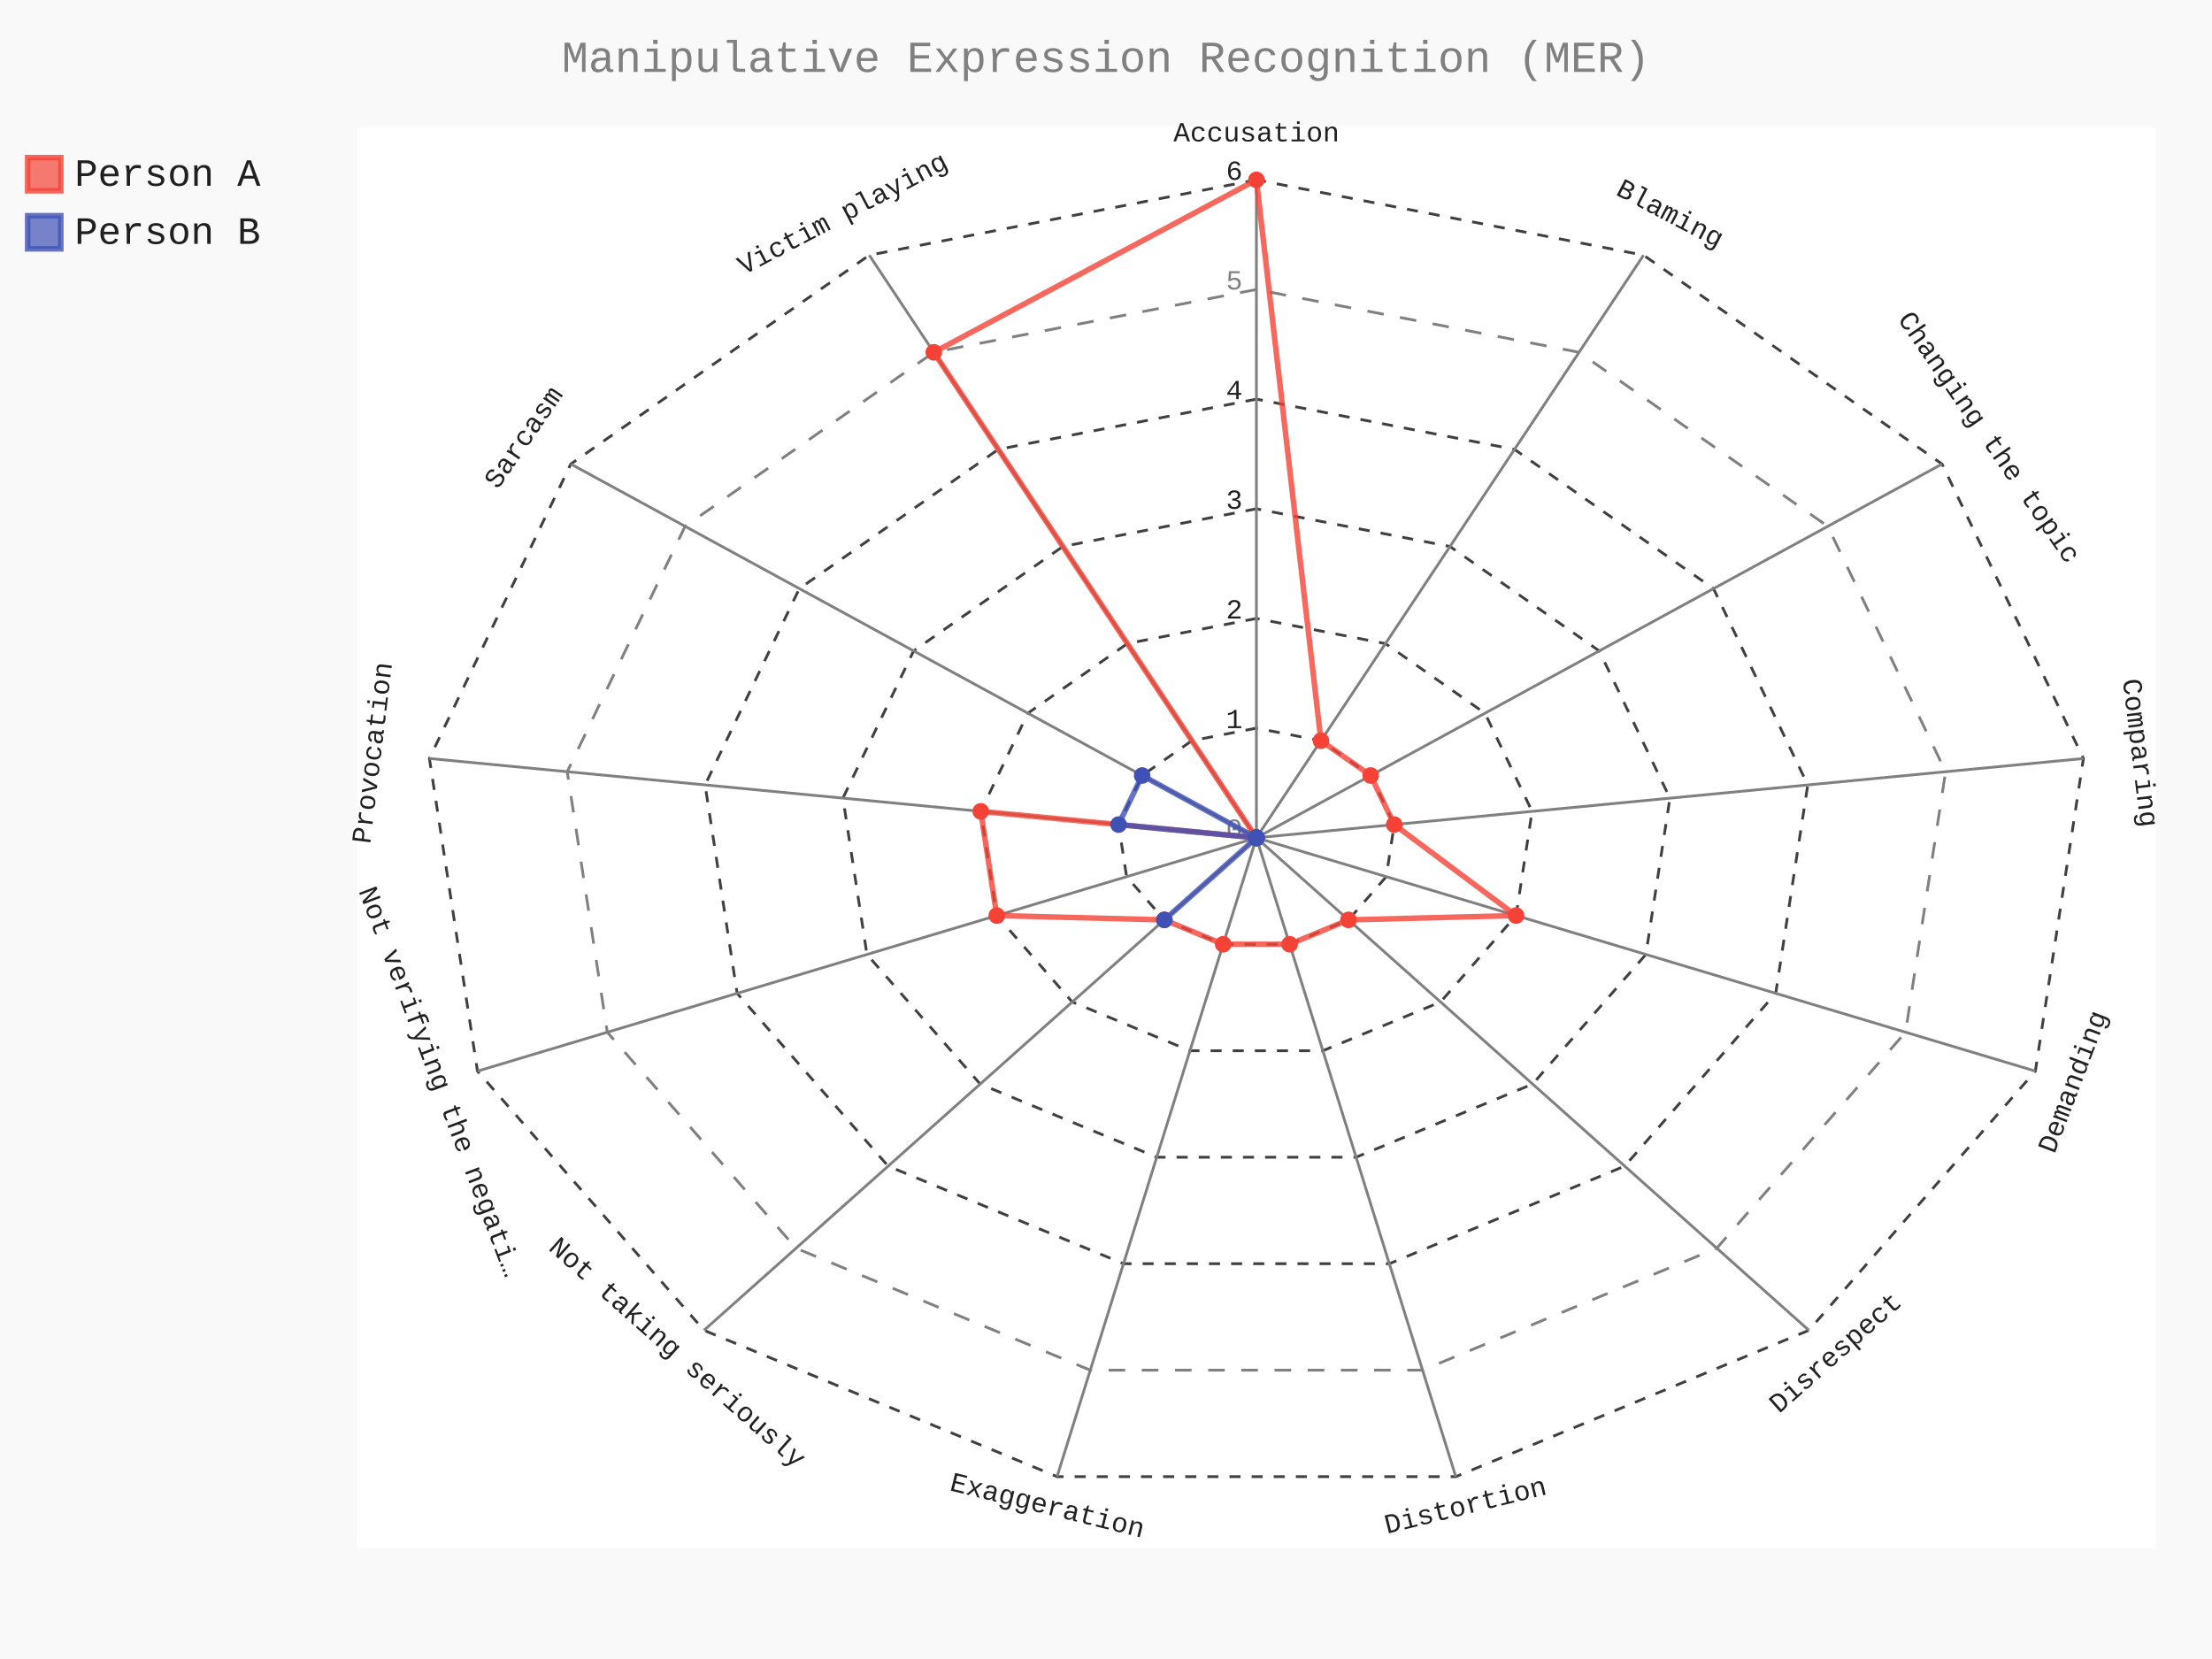
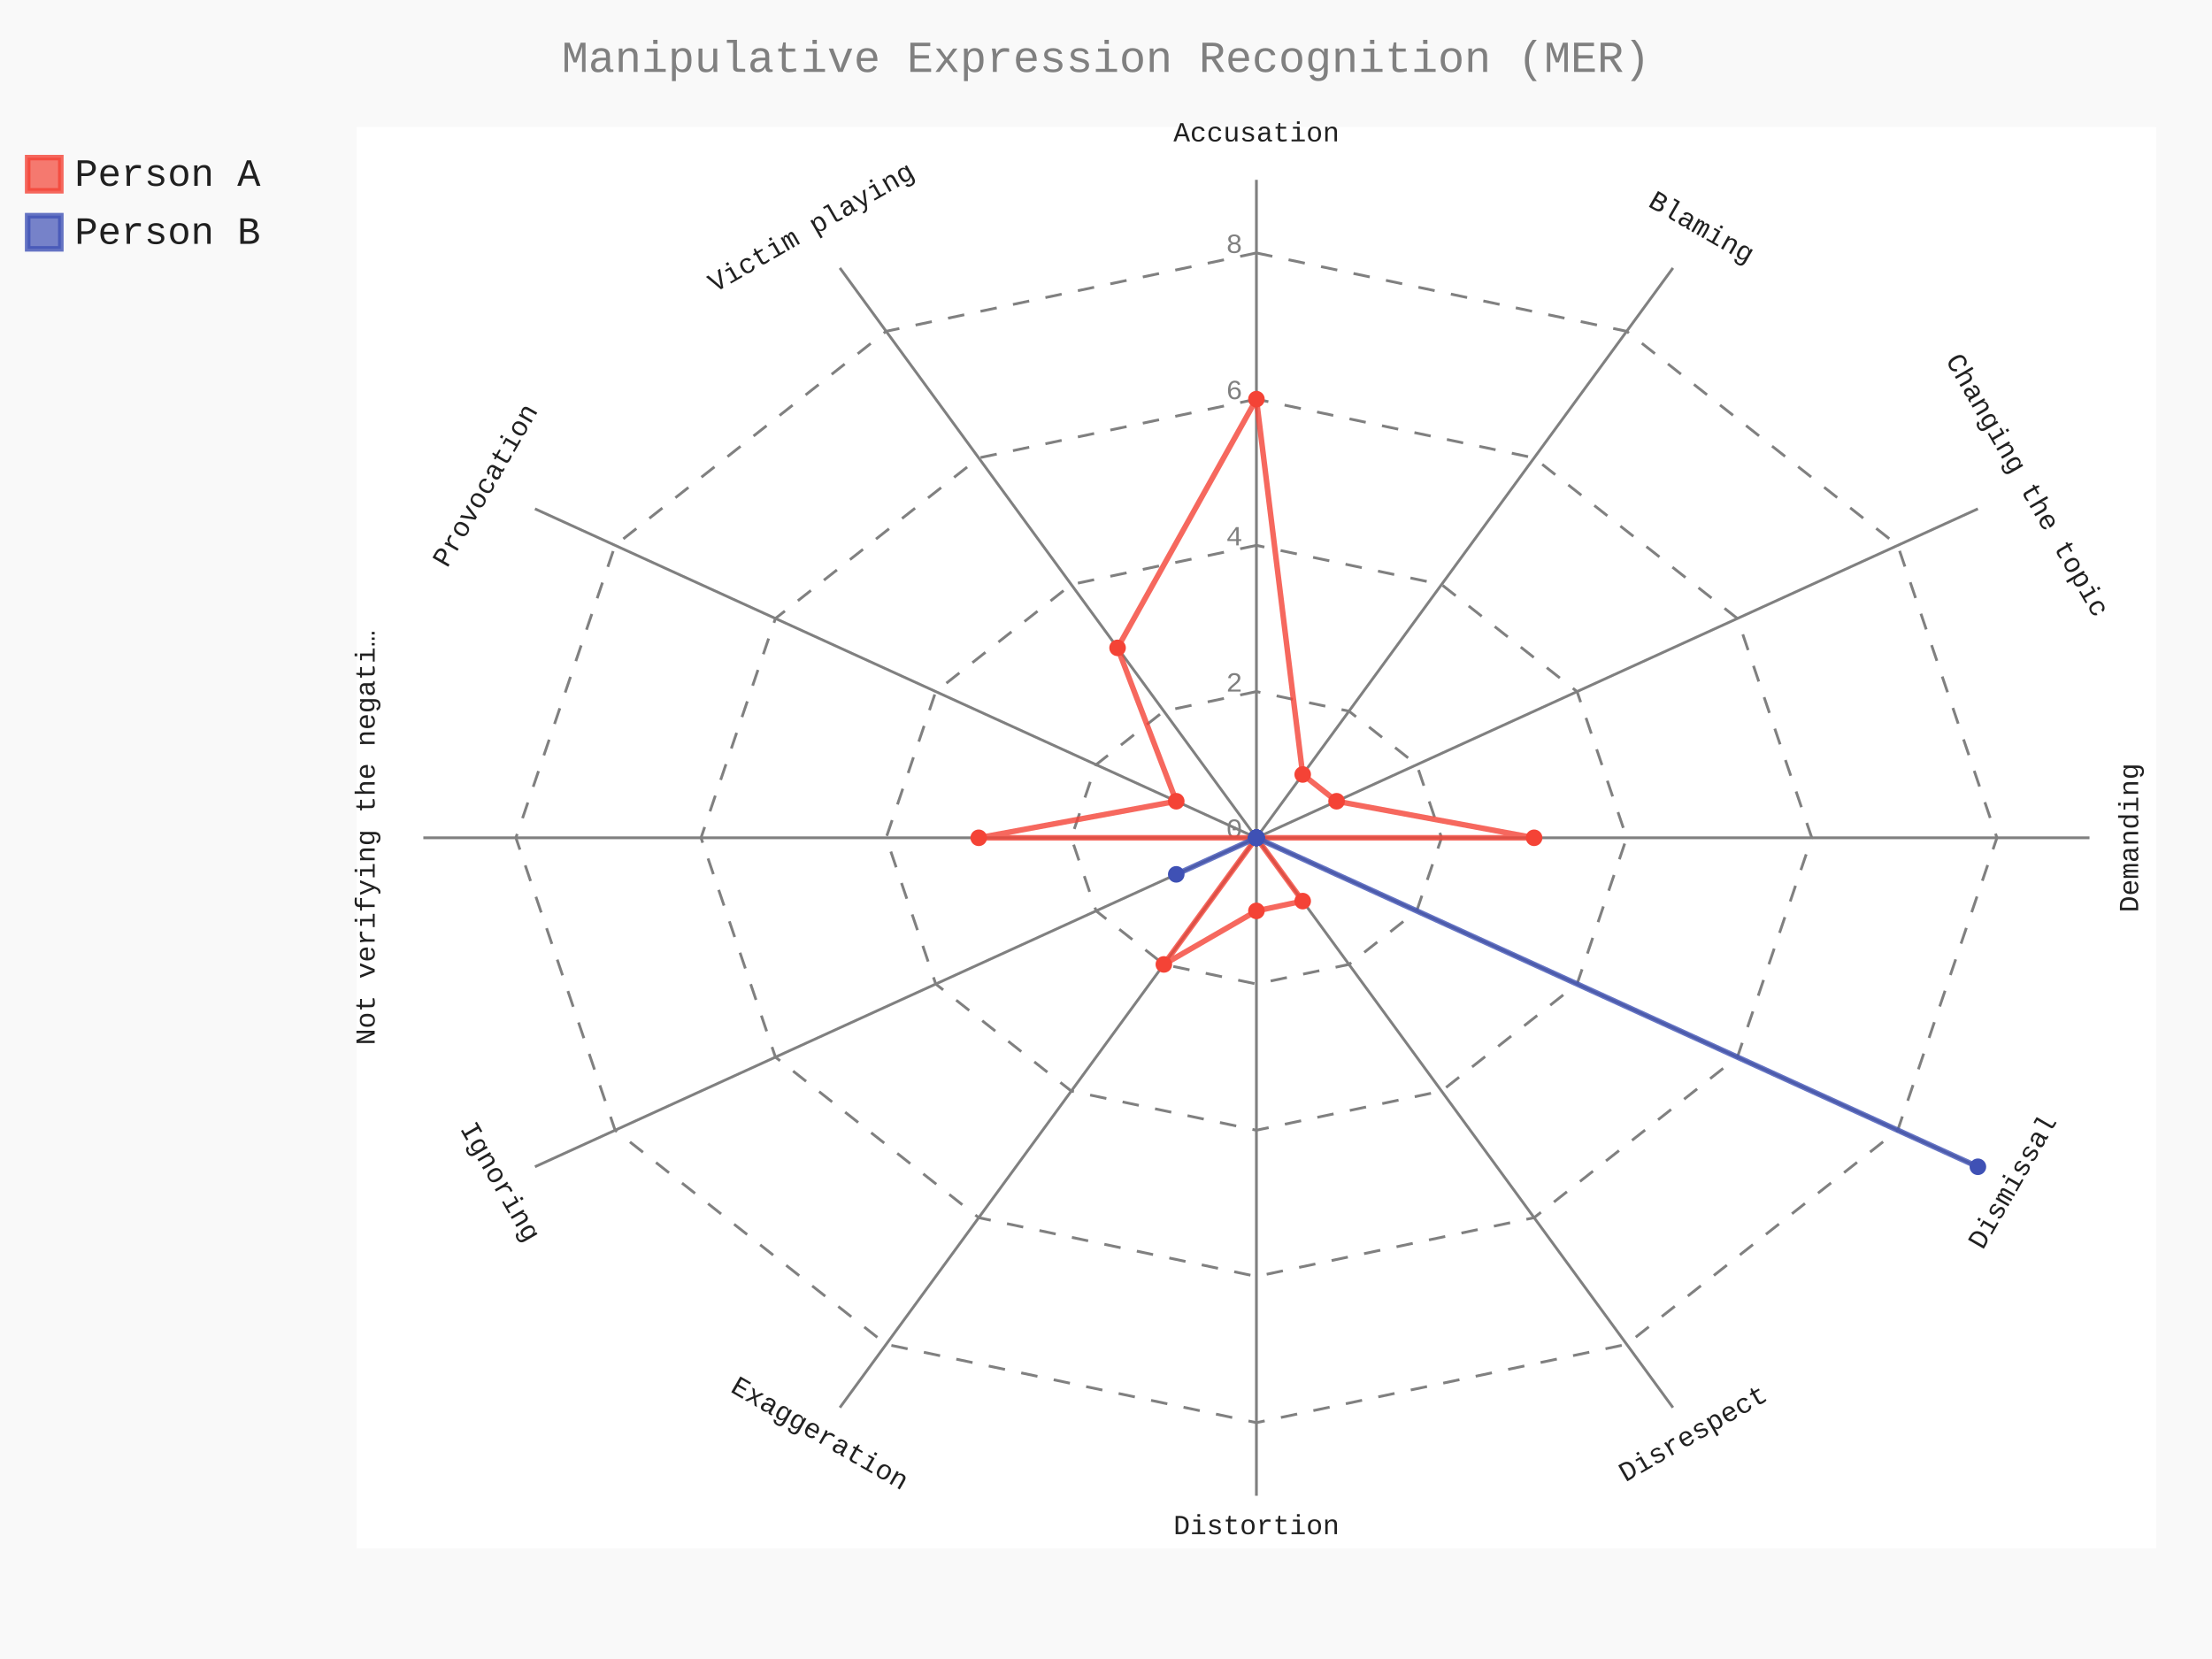
- <svg xmlns="http://www.w3.org/2000/svg" id="chart-7c94abba-5f8c-4a3d-979c-1d4d823a4853" class="pygal-chart" viewBox="0 0 800 600">
+ <svg xmlns="http://www.w3.org/2000/svg" id="chart-644eeb0a-4570-4f24-be0c-59c6c9138eae" class="pygal-chart" viewBox="0 0 800 600">
  <defs>
-     <style type="text/css">#chart-7c94abba-5f8c-4a3d-979c-1d4d823a4853{-webkit-user-select:none;-webkit-font-smoothing:antialiased;font-family:Consolas,"Liberation Mono",Menlo,Courier,monospace}#chart-7c94abba-5f8c-4a3d-979c-1d4d823a4853 .title{font-family:Consolas,"Liberation Mono",Menlo,Courier,monospace;font-size:16px}#chart-7c94abba-5f8c-4a3d-979c-1d4d823a4853 .legends .legend text{font-family:Consolas,"Liberation Mono",Menlo,Courier,monospace;font-size:14px}#chart-7c94abba-5f8c-4a3d-979c-1d4d823a4853 .axis text{font-family:Consolas,"Liberation Mono",Menlo,Courier,monospace;font-size:10px}#chart-7c94abba-5f8c-4a3d-979c-1d4d823a4853 .axis text.major{font-family:Consolas,"Liberation Mono",Menlo,Courier,monospace;font-size:10px}#chart-7c94abba-5f8c-4a3d-979c-1d4d823a4853 .text-overlay text.value{font-family:Consolas,"Liberation Mono",Menlo,Courier,monospace;font-size:16px}#chart-7c94abba-5f8c-4a3d-979c-1d4d823a4853 .text-overlay text.label{font-family:Consolas,"Liberation Mono",Menlo,Courier,monospace;font-size:10px}#chart-7c94abba-5f8c-4a3d-979c-1d4d823a4853 .tooltip{font-family:Consolas,"Liberation Mono",Menlo,Courier,monospace;font-size:14px}#chart-7c94abba-5f8c-4a3d-979c-1d4d823a4853 text.no_data{font-family:Consolas,"Liberation Mono",Menlo,Courier,monospace;font-size:64px}
- #chart-7c94abba-5f8c-4a3d-979c-1d4d823a4853{background-color:rgba(249,249,249,1)}#chart-7c94abba-5f8c-4a3d-979c-1d4d823a4853 path,#chart-7c94abba-5f8c-4a3d-979c-1d4d823a4853 line,#chart-7c94abba-5f8c-4a3d-979c-1d4d823a4853 rect,#chart-7c94abba-5f8c-4a3d-979c-1d4d823a4853 circle{-webkit-transition:150ms;-moz-transition:150ms;transition:150ms}#chart-7c94abba-5f8c-4a3d-979c-1d4d823a4853 .graph &gt; .background{fill:rgba(249,249,249,1)}#chart-7c94abba-5f8c-4a3d-979c-1d4d823a4853 .plot &gt; .background{fill:rgba(255,255,255,1)}#chart-7c94abba-5f8c-4a3d-979c-1d4d823a4853 .graph{fill:rgba(0,0,0,.87)}#chart-7c94abba-5f8c-4a3d-979c-1d4d823a4853 text.no_data{fill:rgba(128,128,128,1)}#chart-7c94abba-5f8c-4a3d-979c-1d4d823a4853 .title{fill:rgba(128,128,128,1)}#chart-7c94abba-5f8c-4a3d-979c-1d4d823a4853 .legends .legend text{fill:rgba(0,0,0,.87)}#chart-7c94abba-5f8c-4a3d-979c-1d4d823a4853 .legends .legend:hover text{fill:rgba(128,128,128,1)}#chart-7c94abba-5f8c-4a3d-979c-1d4d823a4853 .axis .line{stroke:rgba(128,128,128,1)}#chart-7c94abba-5f8c-4a3d-979c-1d4d823a4853 .axis .guide.line{stroke:rgba(0,0,0,.54)}#chart-7c94abba-5f8c-4a3d-979c-1d4d823a4853 .axis .major.line{stroke:rgba(0,0,0,.87)}#chart-7c94abba-5f8c-4a3d-979c-1d4d823a4853 .axis text.major{fill:rgba(128,128,128,1)}#chart-7c94abba-5f8c-4a3d-979c-1d4d823a4853 .axis.y .guides:hover .guide.line,#chart-7c94abba-5f8c-4a3d-979c-1d4d823a4853 .line-graph .axis.x .guides:hover .guide.line,#chart-7c94abba-5f8c-4a3d-979c-1d4d823a4853 .stackedline-graph .axis.x .guides:hover .guide.line,#chart-7c94abba-5f8c-4a3d-979c-1d4d823a4853 .xy-graph .axis.x .guides:hover .guide.line{stroke:rgba(128,128,128,1)}#chart-7c94abba-5f8c-4a3d-979c-1d4d823a4853 .axis .guides:hover text{fill:rgba(128,128,128,1)}#chart-7c94abba-5f8c-4a3d-979c-1d4d823a4853 .reactive{fill-opacity:.7;stroke-opacity:.8;stroke-width:2}#chart-7c94abba-5f8c-4a3d-979c-1d4d823a4853 .ci{stroke:rgba(0,0,0,.87)}#chart-7c94abba-5f8c-4a3d-979c-1d4d823a4853 .reactive.active,#chart-7c94abba-5f8c-4a3d-979c-1d4d823a4853 .active .reactive{fill-opacity:.8;stroke-opacity:.9;stroke-width:4}#chart-7c94abba-5f8c-4a3d-979c-1d4d823a4853 .ci .reactive.active{stroke-width:1.5}#chart-7c94abba-5f8c-4a3d-979c-1d4d823a4853 .series text{fill:rgba(128,128,128,1)}#chart-7c94abba-5f8c-4a3d-979c-1d4d823a4853 .tooltip rect{fill:rgba(255,255,255,1);stroke:rgba(128,128,128,1);-webkit-transition:opacity 150ms;-moz-transition:opacity 150ms;transition:opacity 150ms}#chart-7c94abba-5f8c-4a3d-979c-1d4d823a4853 .tooltip .label{fill:rgba(0,0,0,.87)}#chart-7c94abba-5f8c-4a3d-979c-1d4d823a4853 .tooltip .label{fill:rgba(0,0,0,.87)}#chart-7c94abba-5f8c-4a3d-979c-1d4d823a4853 .tooltip .legend{font-size:.8em;fill:rgba(0,0,0,.54)}#chart-7c94abba-5f8c-4a3d-979c-1d4d823a4853 .tooltip .x_label{font-size:.6em;fill:rgba(128,128,128,1)}#chart-7c94abba-5f8c-4a3d-979c-1d4d823a4853 .tooltip .xlink{font-size:.5em;text-decoration:underline}#chart-7c94abba-5f8c-4a3d-979c-1d4d823a4853 .tooltip .value{font-size:1.5em}#chart-7c94abba-5f8c-4a3d-979c-1d4d823a4853 .bound{font-size:.5em}#chart-7c94abba-5f8c-4a3d-979c-1d4d823a4853 .max-value{font-size:.75em;fill:rgba(0,0,0,.54)}#chart-7c94abba-5f8c-4a3d-979c-1d4d823a4853 .map-element{fill:rgba(255,255,255,1);stroke:rgba(0,0,0,.54) !important}#chart-7c94abba-5f8c-4a3d-979c-1d4d823a4853 .map-element .reactive{fill-opacity:inherit;stroke-opacity:inherit}#chart-7c94abba-5f8c-4a3d-979c-1d4d823a4853 .color-0,#chart-7c94abba-5f8c-4a3d-979c-1d4d823a4853 .color-0 a:visited{stroke:#F44336;fill:#F44336}#chart-7c94abba-5f8c-4a3d-979c-1d4d823a4853 .color-1,#chart-7c94abba-5f8c-4a3d-979c-1d4d823a4853 .color-1 a:visited{stroke:#3F51B5;fill:#3F51B5}#chart-7c94abba-5f8c-4a3d-979c-1d4d823a4853 .text-overlay .color-0 text{fill:black}#chart-7c94abba-5f8c-4a3d-979c-1d4d823a4853 .text-overlay .color-1 text{fill:black}
- #chart-7c94abba-5f8c-4a3d-979c-1d4d823a4853 text.no_data{text-anchor:middle}#chart-7c94abba-5f8c-4a3d-979c-1d4d823a4853 .guide.line{fill:none}#chart-7c94abba-5f8c-4a3d-979c-1d4d823a4853 .centered{text-anchor:middle}#chart-7c94abba-5f8c-4a3d-979c-1d4d823a4853 .title{text-anchor:middle}#chart-7c94abba-5f8c-4a3d-979c-1d4d823a4853 .legends .legend text{fill-opacity:1}#chart-7c94abba-5f8c-4a3d-979c-1d4d823a4853 .axis.x text{text-anchor:middle}#chart-7c94abba-5f8c-4a3d-979c-1d4d823a4853 .axis.x:not(.web) text[transform]{text-anchor:start}#chart-7c94abba-5f8c-4a3d-979c-1d4d823a4853 .axis.x:not(.web) text[transform].backwards{text-anchor:end}#chart-7c94abba-5f8c-4a3d-979c-1d4d823a4853 .axis.y text{text-anchor:end}#chart-7c94abba-5f8c-4a3d-979c-1d4d823a4853 .axis.y text[transform].backwards{text-anchor:start}#chart-7c94abba-5f8c-4a3d-979c-1d4d823a4853 .axis.y2 text{text-anchor:start}#chart-7c94abba-5f8c-4a3d-979c-1d4d823a4853 .axis.y2 text[transform].backwards{text-anchor:end}#chart-7c94abba-5f8c-4a3d-979c-1d4d823a4853 .axis .guide.line{stroke-dasharray:4,4;stroke:#404040}#chart-7c94abba-5f8c-4a3d-979c-1d4d823a4853 .axis .major.guide.line{stroke-dasharray:6,6;stroke:#808080}#chart-7c94abba-5f8c-4a3d-979c-1d4d823a4853 .horizontal .axis.y .guide.line,#chart-7c94abba-5f8c-4a3d-979c-1d4d823a4853 .horizontal .axis.y2 .guide.line,#chart-7c94abba-5f8c-4a3d-979c-1d4d823a4853 .vertical .axis.x .guide.line{opacity:0}#chart-7c94abba-5f8c-4a3d-979c-1d4d823a4853 .horizontal .axis.always_show .guide.line,#chart-7c94abba-5f8c-4a3d-979c-1d4d823a4853 .vertical .axis.always_show .guide.line{opacity:1 !important}#chart-7c94abba-5f8c-4a3d-979c-1d4d823a4853 .axis.y .guides:hover .guide.line,#chart-7c94abba-5f8c-4a3d-979c-1d4d823a4853 .axis.y2 .guides:hover .guide.line,#chart-7c94abba-5f8c-4a3d-979c-1d4d823a4853 .axis.x .guides:hover .guide.line{opacity:1}#chart-7c94abba-5f8c-4a3d-979c-1d4d823a4853 .axis .guides:hover text{opacity:1}#chart-7c94abba-5f8c-4a3d-979c-1d4d823a4853 .nofill{fill:none}#chart-7c94abba-5f8c-4a3d-979c-1d4d823a4853 .subtle-fill{fill-opacity:.2}#chart-7c94abba-5f8c-4a3d-979c-1d4d823a4853 .dot{stroke-width:1px;fill-opacity:1;stroke-opacity:1}#chart-7c94abba-5f8c-4a3d-979c-1d4d823a4853 .dot.active{stroke-width:5px}#chart-7c94abba-5f8c-4a3d-979c-1d4d823a4853 .dot.negative{fill:transparent}#chart-7c94abba-5f8c-4a3d-979c-1d4d823a4853 text,#chart-7c94abba-5f8c-4a3d-979c-1d4d823a4853 tspan{stroke:none !important}#chart-7c94abba-5f8c-4a3d-979c-1d4d823a4853 .series text.active{opacity:1}#chart-7c94abba-5f8c-4a3d-979c-1d4d823a4853 .tooltip rect{fill-opacity:.95;stroke-width:.5}#chart-7c94abba-5f8c-4a3d-979c-1d4d823a4853 .tooltip text{fill-opacity:1}#chart-7c94abba-5f8c-4a3d-979c-1d4d823a4853 .showable{visibility:hidden}#chart-7c94abba-5f8c-4a3d-979c-1d4d823a4853 .showable.shown{visibility:visible}#chart-7c94abba-5f8c-4a3d-979c-1d4d823a4853 .gauge-background{fill:rgba(229,229,229,1);stroke:none}#chart-7c94abba-5f8c-4a3d-979c-1d4d823a4853 .bg-lines{stroke:rgba(249,249,249,1);stroke-width:2px}</style>
+     <style type="text/css">#chart-644eeb0a-4570-4f24-be0c-59c6c9138eae{-webkit-user-select:none;-webkit-font-smoothing:antialiased;font-family:Consolas,"Liberation Mono",Menlo,Courier,monospace}#chart-644eeb0a-4570-4f24-be0c-59c6c9138eae .title{font-family:Consolas,"Liberation Mono",Menlo,Courier,monospace;font-size:16px}#chart-644eeb0a-4570-4f24-be0c-59c6c9138eae .legends .legend text{font-family:Consolas,"Liberation Mono",Menlo,Courier,monospace;font-size:14px}#chart-644eeb0a-4570-4f24-be0c-59c6c9138eae .axis text{font-family:Consolas,"Liberation Mono",Menlo,Courier,monospace;font-size:10px}#chart-644eeb0a-4570-4f24-be0c-59c6c9138eae .axis text.major{font-family:Consolas,"Liberation Mono",Menlo,Courier,monospace;font-size:10px}#chart-644eeb0a-4570-4f24-be0c-59c6c9138eae .text-overlay text.value{font-family:Consolas,"Liberation Mono",Menlo,Courier,monospace;font-size:16px}#chart-644eeb0a-4570-4f24-be0c-59c6c9138eae .text-overlay text.label{font-family:Consolas,"Liberation Mono",Menlo,Courier,monospace;font-size:10px}#chart-644eeb0a-4570-4f24-be0c-59c6c9138eae .tooltip{font-family:Consolas,"Liberation Mono",Menlo,Courier,monospace;font-size:14px}#chart-644eeb0a-4570-4f24-be0c-59c6c9138eae text.no_data{font-family:Consolas,"Liberation Mono",Menlo,Courier,monospace;font-size:64px}
+ #chart-644eeb0a-4570-4f24-be0c-59c6c9138eae{background-color:rgba(249,249,249,1)}#chart-644eeb0a-4570-4f24-be0c-59c6c9138eae path,#chart-644eeb0a-4570-4f24-be0c-59c6c9138eae line,#chart-644eeb0a-4570-4f24-be0c-59c6c9138eae rect,#chart-644eeb0a-4570-4f24-be0c-59c6c9138eae circle{-webkit-transition:150ms;-moz-transition:150ms;transition:150ms}#chart-644eeb0a-4570-4f24-be0c-59c6c9138eae .graph &gt; .background{fill:rgba(249,249,249,1)}#chart-644eeb0a-4570-4f24-be0c-59c6c9138eae .plot &gt; .background{fill:rgba(255,255,255,1)}#chart-644eeb0a-4570-4f24-be0c-59c6c9138eae .graph{fill:rgba(0,0,0,.87)}#chart-644eeb0a-4570-4f24-be0c-59c6c9138eae text.no_data{fill:rgba(128,128,128,1)}#chart-644eeb0a-4570-4f24-be0c-59c6c9138eae .title{fill:rgba(128,128,128,1)}#chart-644eeb0a-4570-4f24-be0c-59c6c9138eae .legends .legend text{fill:rgba(0,0,0,.87)}#chart-644eeb0a-4570-4f24-be0c-59c6c9138eae .legends .legend:hover text{fill:rgba(128,128,128,1)}#chart-644eeb0a-4570-4f24-be0c-59c6c9138eae .axis .line{stroke:rgba(128,128,128,1)}#chart-644eeb0a-4570-4f24-be0c-59c6c9138eae .axis .guide.line{stroke:rgba(0,0,0,.54)}#chart-644eeb0a-4570-4f24-be0c-59c6c9138eae .axis .major.line{stroke:rgba(0,0,0,.87)}#chart-644eeb0a-4570-4f24-be0c-59c6c9138eae .axis text.major{fill:rgba(128,128,128,1)}#chart-644eeb0a-4570-4f24-be0c-59c6c9138eae .axis.y .guides:hover .guide.line,#chart-644eeb0a-4570-4f24-be0c-59c6c9138eae .line-graph .axis.x .guides:hover .guide.line,#chart-644eeb0a-4570-4f24-be0c-59c6c9138eae .stackedline-graph .axis.x .guides:hover .guide.line,#chart-644eeb0a-4570-4f24-be0c-59c6c9138eae .xy-graph .axis.x .guides:hover .guide.line{stroke:rgba(128,128,128,1)}#chart-644eeb0a-4570-4f24-be0c-59c6c9138eae .axis .guides:hover text{fill:rgba(128,128,128,1)}#chart-644eeb0a-4570-4f24-be0c-59c6c9138eae .reactive{fill-opacity:.7;stroke-opacity:.8;stroke-width:2}#chart-644eeb0a-4570-4f24-be0c-59c6c9138eae .ci{stroke:rgba(0,0,0,.87)}#chart-644eeb0a-4570-4f24-be0c-59c6c9138eae .reactive.active,#chart-644eeb0a-4570-4f24-be0c-59c6c9138eae .active .reactive{fill-opacity:.8;stroke-opacity:.9;stroke-width:4}#chart-644eeb0a-4570-4f24-be0c-59c6c9138eae .ci .reactive.active{stroke-width:1.5}#chart-644eeb0a-4570-4f24-be0c-59c6c9138eae .series text{fill:rgba(128,128,128,1)}#chart-644eeb0a-4570-4f24-be0c-59c6c9138eae .tooltip rect{fill:rgba(255,255,255,1);stroke:rgba(128,128,128,1);-webkit-transition:opacity 150ms;-moz-transition:opacity 150ms;transition:opacity 150ms}#chart-644eeb0a-4570-4f24-be0c-59c6c9138eae .tooltip .label{fill:rgba(0,0,0,.87)}#chart-644eeb0a-4570-4f24-be0c-59c6c9138eae .tooltip .label{fill:rgba(0,0,0,.87)}#chart-644eeb0a-4570-4f24-be0c-59c6c9138eae .tooltip .legend{font-size:.8em;fill:rgba(0,0,0,.54)}#chart-644eeb0a-4570-4f24-be0c-59c6c9138eae .tooltip .x_label{font-size:.6em;fill:rgba(128,128,128,1)}#chart-644eeb0a-4570-4f24-be0c-59c6c9138eae .tooltip .xlink{font-size:.5em;text-decoration:underline}#chart-644eeb0a-4570-4f24-be0c-59c6c9138eae .tooltip .value{font-size:1.5em}#chart-644eeb0a-4570-4f24-be0c-59c6c9138eae .bound{font-size:.5em}#chart-644eeb0a-4570-4f24-be0c-59c6c9138eae .max-value{font-size:.75em;fill:rgba(0,0,0,.54)}#chart-644eeb0a-4570-4f24-be0c-59c6c9138eae .map-element{fill:rgba(255,255,255,1);stroke:rgba(0,0,0,.54) !important}#chart-644eeb0a-4570-4f24-be0c-59c6c9138eae .map-element .reactive{fill-opacity:inherit;stroke-opacity:inherit}#chart-644eeb0a-4570-4f24-be0c-59c6c9138eae .color-0,#chart-644eeb0a-4570-4f24-be0c-59c6c9138eae .color-0 a:visited{stroke:#F44336;fill:#F44336}#chart-644eeb0a-4570-4f24-be0c-59c6c9138eae .color-1,#chart-644eeb0a-4570-4f24-be0c-59c6c9138eae .color-1 a:visited{stroke:#3F51B5;fill:#3F51B5}#chart-644eeb0a-4570-4f24-be0c-59c6c9138eae .text-overlay .color-0 text{fill:black}#chart-644eeb0a-4570-4f24-be0c-59c6c9138eae .text-overlay .color-1 text{fill:black}
+ #chart-644eeb0a-4570-4f24-be0c-59c6c9138eae text.no_data{text-anchor:middle}#chart-644eeb0a-4570-4f24-be0c-59c6c9138eae .guide.line{fill:none}#chart-644eeb0a-4570-4f24-be0c-59c6c9138eae .centered{text-anchor:middle}#chart-644eeb0a-4570-4f24-be0c-59c6c9138eae .title{text-anchor:middle}#chart-644eeb0a-4570-4f24-be0c-59c6c9138eae .legends .legend text{fill-opacity:1}#chart-644eeb0a-4570-4f24-be0c-59c6c9138eae .axis.x text{text-anchor:middle}#chart-644eeb0a-4570-4f24-be0c-59c6c9138eae .axis.x:not(.web) text[transform]{text-anchor:start}#chart-644eeb0a-4570-4f24-be0c-59c6c9138eae .axis.x:not(.web) text[transform].backwards{text-anchor:end}#chart-644eeb0a-4570-4f24-be0c-59c6c9138eae .axis.y text{text-anchor:end}#chart-644eeb0a-4570-4f24-be0c-59c6c9138eae .axis.y text[transform].backwards{text-anchor:start}#chart-644eeb0a-4570-4f24-be0c-59c6c9138eae .axis.y2 text{text-anchor:start}#chart-644eeb0a-4570-4f24-be0c-59c6c9138eae .axis.y2 text[transform].backwards{text-anchor:end}#chart-644eeb0a-4570-4f24-be0c-59c6c9138eae .axis .guide.line{stroke-dasharray:4,4;stroke:#404040}#chart-644eeb0a-4570-4f24-be0c-59c6c9138eae .axis .major.guide.line{stroke-dasharray:6,6;stroke:#808080}#chart-644eeb0a-4570-4f24-be0c-59c6c9138eae .horizontal .axis.y .guide.line,#chart-644eeb0a-4570-4f24-be0c-59c6c9138eae .horizontal .axis.y2 .guide.line,#chart-644eeb0a-4570-4f24-be0c-59c6c9138eae .vertical .axis.x .guide.line{opacity:0}#chart-644eeb0a-4570-4f24-be0c-59c6c9138eae .horizontal .axis.always_show .guide.line,#chart-644eeb0a-4570-4f24-be0c-59c6c9138eae .vertical .axis.always_show .guide.line{opacity:1 !important}#chart-644eeb0a-4570-4f24-be0c-59c6c9138eae .axis.y .guides:hover .guide.line,#chart-644eeb0a-4570-4f24-be0c-59c6c9138eae .axis.y2 .guides:hover .guide.line,#chart-644eeb0a-4570-4f24-be0c-59c6c9138eae .axis.x .guides:hover .guide.line{opacity:1}#chart-644eeb0a-4570-4f24-be0c-59c6c9138eae .axis .guides:hover text{opacity:1}#chart-644eeb0a-4570-4f24-be0c-59c6c9138eae .nofill{fill:none}#chart-644eeb0a-4570-4f24-be0c-59c6c9138eae .subtle-fill{fill-opacity:.2}#chart-644eeb0a-4570-4f24-be0c-59c6c9138eae .dot{stroke-width:1px;fill-opacity:1;stroke-opacity:1}#chart-644eeb0a-4570-4f24-be0c-59c6c9138eae .dot.active{stroke-width:5px}#chart-644eeb0a-4570-4f24-be0c-59c6c9138eae .dot.negative{fill:transparent}#chart-644eeb0a-4570-4f24-be0c-59c6c9138eae text,#chart-644eeb0a-4570-4f24-be0c-59c6c9138eae tspan{stroke:none !important}#chart-644eeb0a-4570-4f24-be0c-59c6c9138eae .series text.active{opacity:1}#chart-644eeb0a-4570-4f24-be0c-59c6c9138eae .tooltip rect{fill-opacity:.95;stroke-width:.5}#chart-644eeb0a-4570-4f24-be0c-59c6c9138eae .tooltip text{fill-opacity:1}#chart-644eeb0a-4570-4f24-be0c-59c6c9138eae .showable{visibility:hidden}#chart-644eeb0a-4570-4f24-be0c-59c6c9138eae .showable.shown{visibility:visible}#chart-644eeb0a-4570-4f24-be0c-59c6c9138eae .gauge-background{fill:rgba(229,229,229,1);stroke:none}#chart-644eeb0a-4570-4f24-be0c-59c6c9138eae .bg-lines{stroke:rgba(249,249,249,1);stroke-width:2px}</style>
  </defs>
  <g class="graph radar-graph vertical">
    <rect x="0" y="0" width="800" height="600" class="background" />
    <g transform="translate(129, 46)" class="plot">
      <rect x="0" y="0" width="650.8" height="514" class="background" />
      <g class="axis y web">
        <g class="guides">
-           <path d="M325.4 19.037 L185.381 46.294 77.438 121.822 26.3 228.317 43.683 341.383 125.604 435.118 253.295 488.048 397.505 488.048 525.196 435.118 607.117 341.383 624.5 228.317 573.362 121.822 465.419 46.294 325.4 19.037 Z" class="guide line" />
-           <text x="320.4" y="19.037" class="">6</text>
+           <path d="M325.4 45.477 L191.491 73.816 93.462 151.239 57.581 257 93.462 362.761 191.491 440.184 325.4 468.523 459.309 440.184 557.338 362.761 593.219 257 557.338 151.239 459.309 73.816 325.4 45.477 Z" class="major guide line" />
+           <text x="320.4" y="45.477" class="major">8</text>
        </g>
        <g class="guides">
-           <path d="M325.4 58.698 L208.717 81.412 118.765 144.351 76.15 233.097 90.636 327.319 158.903 405.432 265.313 449.54 385.487 449.54 491.897 405.432 560.164 327.319 574.65 233.097 532.035 144.351 442.083 81.412 325.4 58.698 Z" class="major guide line" />
-           <text x="320.4" y="58.698" class="major">5</text>
+           <path d="M325.4 98.358 L224.968 119.612 151.447 177.679 124.536 257 151.447 336.321 224.968 394.388 325.4 415.642 425.832 394.388 499.353 336.321 526.264 257 499.353 177.679 425.832 119.612 325.4 98.358 Z" class="major guide line" />
+           <text x="320.4" y="98.358" class="major">6</text>
        </g>
        <g class="guides">
-           <path d="M325.4 98.358 L232.054 116.53 160.092 166.881 126 237.878 137.589 313.255 192.202 375.745 277.33 411.032 373.47 411.032 458.598 375.745 513.211 313.255 524.8 237.878 490.708 166.881 418.746 116.53 325.4 98.358 Z" class="guide line" />
-           <text x="320.4" y="98.358" class="">4</text>
+           <path d="M325.4 151.239 L258.445 165.408 209.431 204.119 191.491 257 209.431 309.881 258.445 348.592 325.4 362.761 392.355 348.592 441.369 309.881 459.309 257 441.369 204.119 392.355 165.408 325.4 151.239 Z" class="major guide line" />
+           <text x="320.4" y="151.239" class="major">4</text>
        </g>
        <g class="guides">
-           <path d="M325.4 138.019 L255.39 151.647 201.419 189.411 175.85 242.658 184.542 299.191 225.502 346.059 289.348 372.524 361.452 372.524 425.298 346.059 466.258 299.191 474.95 242.658 449.381 189.411 395.41 151.647 325.4 138.019 Z" class="guide line" />
-           <text x="320.4" y="138.019" class="">3</text>
+           <path d="M325.4 204.119 L291.923 211.204 267.416 230.56 258.445 257 267.416 283.44 291.923 302.796 325.4 309.881 358.877 302.796 383.384 283.44 392.355 257 383.384 230.56 358.877 211.204 325.4 204.119 Z" class="major guide line" />
+           <text x="320.4" y="204.119" class="major">2</text>
        </g>
        <g class="guides">
-           <path d="M325.4 177.679 L278.727 186.765 242.746 211.941 225.7 247.439 231.494 285.128 258.801 316.373 301.365 334.016 349.435 334.016 391.999 316.373 419.306 285.128 425.1 247.439 408.054 211.941 372.073 186.765 325.4 177.679 Z" class="guide line" />
-           <text x="320.4" y="177.679" class="">2</text>
-         </g>
-         <g class="guides">
-           <path d="M325.4 217.34 L302.063 221.882 284.073 234.47 275.55 252.219 278.447 271.064 292.101 286.686 313.383 295.508 337.417 295.508 358.699 286.686 372.353 271.064 375.25 252.219 366.727 234.47 348.737 221.882 325.4 217.34 Z" class="guide line" />
-           <text x="320.4" y="217.34" class="">1</text>
-         </g>
-         <g class="guides">
-           <path d="M325.4 257 L325.4 257 325.4 257 325.4 257 325.4 257 325.4 257 325.4 257 325.4 257 325.4 257 325.4 257 325.4 257 325.4 257 325.4 257 325.4 257 Z" class="major guide line" />
+           <path d="M325.4 257 L325.4 257 325.4 257 325.4 257 325.4 257 325.4 257 325.4 257 325.4 257 325.4 257 325.4 257 325.4 257 325.4 257 325.4 257 Z" class="major guide line" />
          <text x="320.4" y="257.0" class="major">0</text>
        </g>
      </g>
      <g class="axis x web">
        <g class="guides">
          <path d="M325.4 257 L325.4 19.037" class="line" />
          <text x="325.4" y="5.14" class="" transform="rotate(0 325.4 5.14)">Accusation</text>
        </g>
        <g class="guides">
-           <path d="M325.4 257 L185.381 46.294" class="line" />
-           <text x="177.203" y="33.989" class="" transform="rotate(-27.69231 177.2035 33.98904)">Victim playing</text>
+           <path d="M325.4 257 L174.752 50.918" class="line" />
+           <text x="165.954" y="38.883" class="" transform="rotate(-30 165.954 38.88284)">Victim playing</text>
        </g>
        <g class="guides">
-           <path d="M325.4 257 L77.438 121.822" class="line" />
-           <text x="62.957" y="113.927" class="" transform="rotate(-55.38461 62.95703 113.9272)">Sarcasm</text>
+           <path d="M325.4 257 L64.47 138.019" class="line" />
+           <text x="49.231" y="131.07" class="" transform="rotate(-60 49.23143 131.07)">Provocation</text>
        </g>
        <g class="guides">
-           <path d="M325.4 257 L26.3 228.317" class="line" />
-           <text x="8.833" y="226.642" class="" transform="rotate(-83.07692 8.833082 226.6416)">Provocation</text>
+           <path d="M325.4 257 L24.104 257" class="line" />
+           <text x="6.508" y="257.0" class="" transform="rotate(-90 6.508 257)">Not verifying the negati…</text>
        </g>
        <g class="guides">
-           <path d="M325.4 257 L43.683 341.383" class="line" />
-           <text x="27.231" y="346.311" class="" transform="rotate(-290.7692 27.2308 346.3108)">Not verifying the negati…</text>
+           <path d="M325.4 257 L64.47 375.981" class="line" />
+           <text x="49.231" y="382.93" class="" transform="rotate(-300 49.23143 382.93)">Ignoring</text>
        </g>
        <g class="guides">
-           <path d="M325.4 257 L125.604 435.118" class="line" />
-           <text x="113.935" y="445.52" class="" transform="rotate(-318.4615 113.9355 445.5199)">Not taking seriously</text>
+           <path d="M325.4 257 L174.752 463.082" class="line" />
+           <text x="165.954" y="475.117" class="" transform="rotate(-330 165.954 475.1172)">Exaggeration</text>
        </g>
        <g class="guides">
-           <path d="M325.4 257 L253.295 488.048" class="line" />
-           <text x="249.084" y="501.541" class="" transform="rotate(-346.1538 249.0841 501.5414)">Exaggeration</text>
+           <path d="M325.4 257 L325.4 494.963" class="line" />
+           <text x="325.4" y="508.86" class="" transform="rotate(-360 325.4 508.86)">Distortion</text>
        </g>
        <g class="guides">
-           <path d="M325.4 257 L397.505 488.048" class="line" />
-           <text x="401.716" y="501.541" class="" transform="rotate(-373.8462 401.7159 501.5414)">Distortion</text>
+           <path d="M325.4 257 L476.048 463.082" class="line" />
+           <text x="484.846" y="475.117" class="" transform="rotate(-390 484.846 475.1172)">Disrespect</text>
        </g>
        <g class="guides">
-           <path d="M325.4 257 L525.196 435.118" class="line" />
-           <text x="536.865" y="445.52" class="" transform="rotate(-401.5385 536.8645 445.5199)">Disrespect</text>
+           <path d="M325.4 257 L586.33 375.981" class="line" />
+           <text x="601.569" y="382.93" class="" transform="rotate(-420 601.5686 382.93)">Dismissal</text>
        </g>
        <g class="guides">
-           <path d="M325.4 257 L607.117 341.383" class="line" />
-           <text x="623.569" y="346.311" class="" transform="rotate(-429.2308 623.5692 346.3108)">Demanding</text>
+           <path d="M325.4 257 L626.696 257" class="line" />
+           <text x="644.292" y="257" class="" transform="rotate(-450 644.292 257)">Demanding</text>
        </g>
        <g class="guides">
-           <path d="M325.4 257 L624.5 228.317" class="line" />
-           <text x="641.967" y="226.642" class="" transform="rotate(-276.9231 641.9669 226.6416)">Comparing</text>
+           <path d="M325.4 257 L586.33 138.019" class="line" />
+           <text x="601.569" y="131.07" class="" transform="rotate(-300 601.5686 131.07)">Changing the topic</text>
        </g>
        <g class="guides">
-           <path d="M325.4 257 L573.362 121.822" class="line" />
-           <text x="587.843" y="113.927" class="" transform="rotate(-304.6154 587.843 113.9272)">Changing the topic</text>
-         </g>
-         <g class="guides">
-           <path d="M325.4 257 L465.419 46.294" class="line" />
-           <text x="473.597" y="33.989" class="" transform="rotate(-332.3077 473.5965 33.98904)">Blaming</text>
+           <path d="M325.4 257 L476.048 50.918" class="line" />
+           <text x="484.846" y="38.883" class="" transform="rotate(-330 484.846 38.88284)">Blaming</text>
        </g>
      </g>
      <g class="series serie-0 color-0">
-         <path d="M325.4 19.037 L208.717 81.412 325.4 257 225.7 247.439 231.494 285.128 292.101 286.686 313.383 295.508 337.417 295.508 358.699 286.686 419.306 285.128 375.25 252.219 366.727 234.47 348.737 221.882 Z" class="line reactive nofill" />
+         <path d="M325.4 98.358 L275.184 188.306 296.408 243.78 224.968 257 325.4 257 291.923 302.796 325.4 283.44 342.139 279.898 325.4 257 425.832 257 354.392 243.78 342.139 234.102 Z" class="line reactive nofill" />
      </g>
      <g class="series serie-1 color-1">
-         <path d="M325.4 257 L325.4 257 284.073 234.47 275.55 252.219 325.4 257 292.101 286.686 325.4 257 325.4 257 325.4 257 325.4 257 325.4 257 325.4 257 325.4 257 Z" class="line reactive nofill" />
+         <path d="M325.4 257 L325.4 257 325.4 257 325.4 257 296.408 270.22 325.4 257 325.4 257 325.4 257 586.33 375.981 325.4 257 325.4 257 325.4 257 Z" class="line reactive nofill" />
      </g>
    </g>
    <g class="titles">
      <text x="400.0" y="26" class="title plot_title">Manipulative Expression Recognition (MER)</text>
    </g>
    <g transform="translate(129, 46)" class="plot overlay">
      <g class="series serie-0 color-0">
        <g class="dots">
-           <circle cx="325.4" cy="19.037" r="2.5" class="dot reactive tooltip-trigger" />
+           <circle cx="325.4" cy="98.358" r="2.5" class="dot reactive tooltip-trigger" />
        </g>
        <g class="dots">
-           <circle cx="208.717" cy="81.412" r="2.5" class="dot reactive tooltip-trigger" />
+           <circle cx="275.184" cy="188.306" r="2.5" class="dot reactive tooltip-trigger" />
+         </g>
+         <g class="dots">
+           <circle cx="296.408" cy="243.78" r="2.5" class="dot reactive tooltip-trigger" />
+         </g>
+         <g class="dots">
+           <circle cx="224.968" cy="257.0" r="2.5" class="dot reactive tooltip-trigger" />
        </g>
        <g class="dots">
          <circle cx="325.4" cy="257.0" r="2.5" class="dot reactive tooltip-trigger" />
        </g>
        <g class="dots">
-           <circle cx="225.7" cy="247.439" r="2.5" class="dot reactive tooltip-trigger" />
+           <circle cx="291.923" cy="302.796" r="2.5" class="dot reactive tooltip-trigger" />
        </g>
        <g class="dots">
-           <circle cx="231.494" cy="285.128" r="2.5" class="dot reactive tooltip-trigger" />
+           <circle cx="325.4" cy="283.44" r="2.5" class="dot reactive tooltip-trigger" />
        </g>
        <g class="dots">
-           <circle cx="292.101" cy="286.686" r="2.5" class="dot reactive tooltip-trigger" />
+           <circle cx="342.139" cy="279.898" r="2.5" class="dot reactive tooltip-trigger" />
        </g>
        <g class="dots">
-           <circle cx="313.383" cy="295.508" r="2.5" class="dot reactive tooltip-trigger" />
+           <circle cx="325.4" cy="257.0" r="2.5" class="dot reactive tooltip-trigger" />
        </g>
        <g class="dots">
-           <circle cx="337.417" cy="295.508" r="2.5" class="dot reactive tooltip-trigger" />
+           <circle cx="425.832" cy="257.0" r="2.5" class="dot reactive tooltip-trigger" />
        </g>
        <g class="dots">
-           <circle cx="358.699" cy="286.686" r="2.5" class="dot reactive tooltip-trigger" />
+           <circle cx="354.392" cy="243.78" r="2.5" class="dot reactive tooltip-trigger" />
        </g>
        <g class="dots">
-           <circle cx="419.306" cy="285.128" r="2.5" class="dot reactive tooltip-trigger" />
-         </g>
-         <g class="dots">
-           <circle cx="375.25" cy="252.219" r="2.5" class="dot reactive tooltip-trigger" />
-         </g>
-         <g class="dots">
-           <circle cx="366.727" cy="234.47" r="2.5" class="dot reactive tooltip-trigger" />
-         </g>
-         <g class="dots">
-           <circle cx="348.737" cy="221.882" r="2.5" class="dot reactive tooltip-trigger" />
+           <circle cx="342.139" cy="234.102" r="2.5" class="dot reactive tooltip-trigger" />
        </g>
      </g>
      <g class="series serie-1 color-1">
        <g class="dots">
          <circle cx="325.4" cy="257.0" r="2.5" class="dot reactive tooltip-trigger" />
-         </g>
-         <g class="dots">
-           <circle cx="325.4" cy="257.0" r="2.5" class="dot reactive tooltip-trigger" />
-         </g>
-         <g class="dots">
-           <circle cx="284.073" cy="234.47" r="2.5" class="dot reactive tooltip-trigger" />
-         </g>
-         <g class="dots">
-           <circle cx="275.55" cy="252.219" r="2.5" class="dot reactive tooltip-trigger" />
-         </g>
-         <g class="dots">
-           <circle cx="325.4" cy="257.0" r="2.5" class="dot reactive tooltip-trigger" />
-         </g>
-         <g class="dots">
-           <circle cx="292.101" cy="286.686" r="2.5" class="dot reactive tooltip-trigger" />
        </g>
        <g class="dots">
          <circle cx="325.4" cy="257.0" r="2.5" class="dot reactive tooltip-trigger" />
        </g>
        <g class="dots">
          <circle cx="325.4" cy="257.0" r="2.5" class="dot reactive tooltip-trigger" />
        </g>
        <g class="dots">
          <circle cx="325.4" cy="257.0" r="2.5" class="dot reactive tooltip-trigger" />
        </g>
        <g class="dots">
+           <circle cx="296.408" cy="270.22" r="2.5" class="dot reactive tooltip-trigger" />
+         </g>
+         <g class="dots">
          <circle cx="325.4" cy="257.0" r="2.5" class="dot reactive tooltip-trigger" />
+         </g>
+         <g class="dots">
+           <circle cx="325.4" cy="257.0" r="2.5" class="dot reactive tooltip-trigger" />
+         </g>
+         <g class="dots">
+           <circle cx="325.4" cy="257.0" r="2.5" class="dot reactive tooltip-trigger" />
+         </g>
+         <g class="dots">
+           <circle cx="586.33" cy="375.981" r="2.5" class="dot reactive tooltip-trigger" />
        </g>
        <g class="dots">
          <circle cx="325.4" cy="257.0" r="2.5" class="dot reactive tooltip-trigger" />
        </g>
        <g class="dots">
          <circle cx="325.4" cy="257.0" r="2.5" class="dot reactive tooltip-trigger" />
        </g>
        <g class="dots">
          <circle cx="325.4" cy="257.0" r="2.5" class="dot reactive tooltip-trigger" />
        </g>
      </g>
    </g>
    <g transform="translate(129, 46)" class="plot text-overlay">
      <g class="series serie-0 color-0" />
      <g class="series serie-1 color-1" />
    </g>
    <g transform="translate(129, 46)" class="plot tooltip-overlay">
      <g transform="translate(0 0)" style="opacity: 0" class="tooltip">
        <rect rx="0" ry="0" width="0" height="0" class="tooltip-box" />
        <g class="text" />
      </g>
    </g>
    <g transform="translate(10, 56)" class="legends">
      <g id="activate-serie-0" class="legend reactive activate-serie">
        <rect x="0.0" y="1.0" width="12" height="12" class="color-0 reactive" />
        <text x="17.0" y="11.2">Person A</text>
      </g>
      <g id="activate-serie-1" class="legend reactive activate-serie">
        <rect x="0.0" y="22.0" width="12" height="12" class="color-1 reactive" />
        <text x="17.0" y="32.2">Person B</text>
      </g>
    </g>
    <g transform="translate(790, 56)" class="legends" />
  </g>
</svg>
